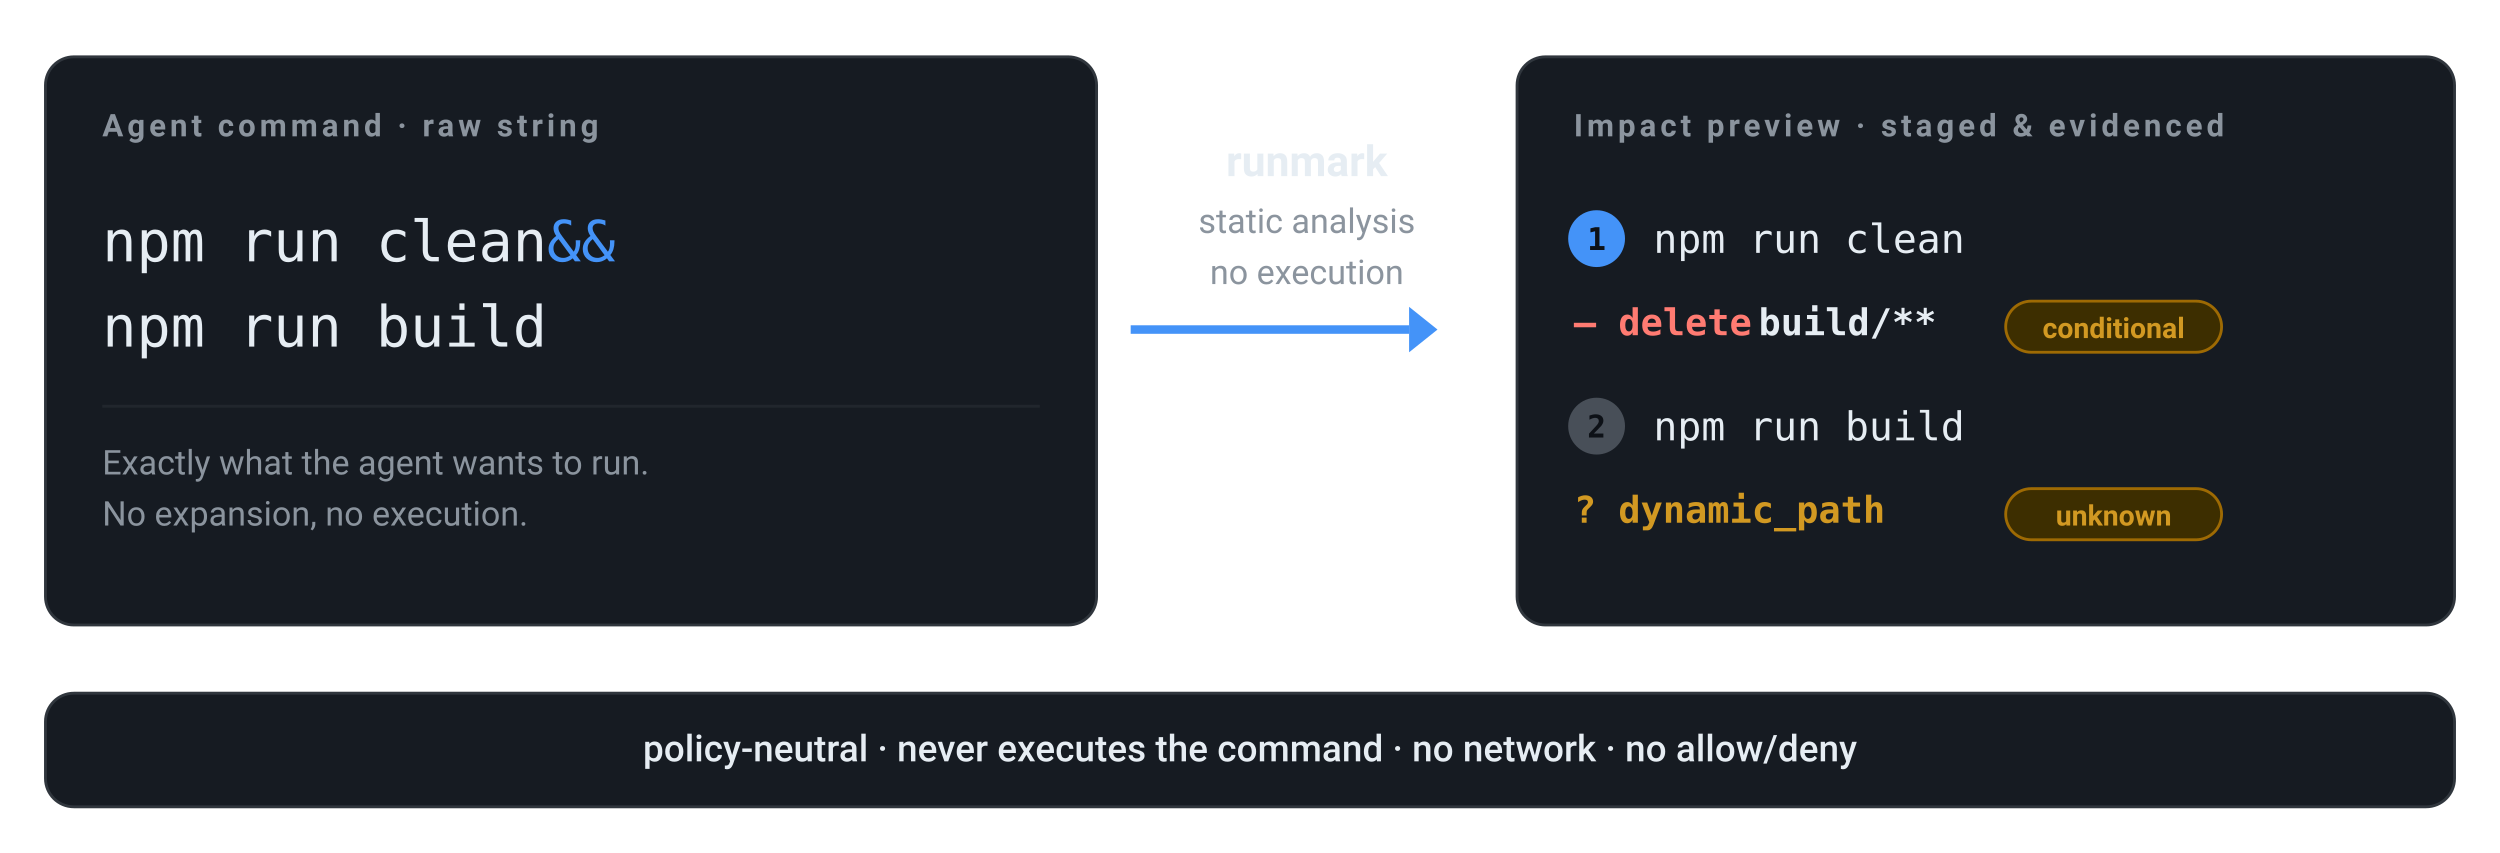
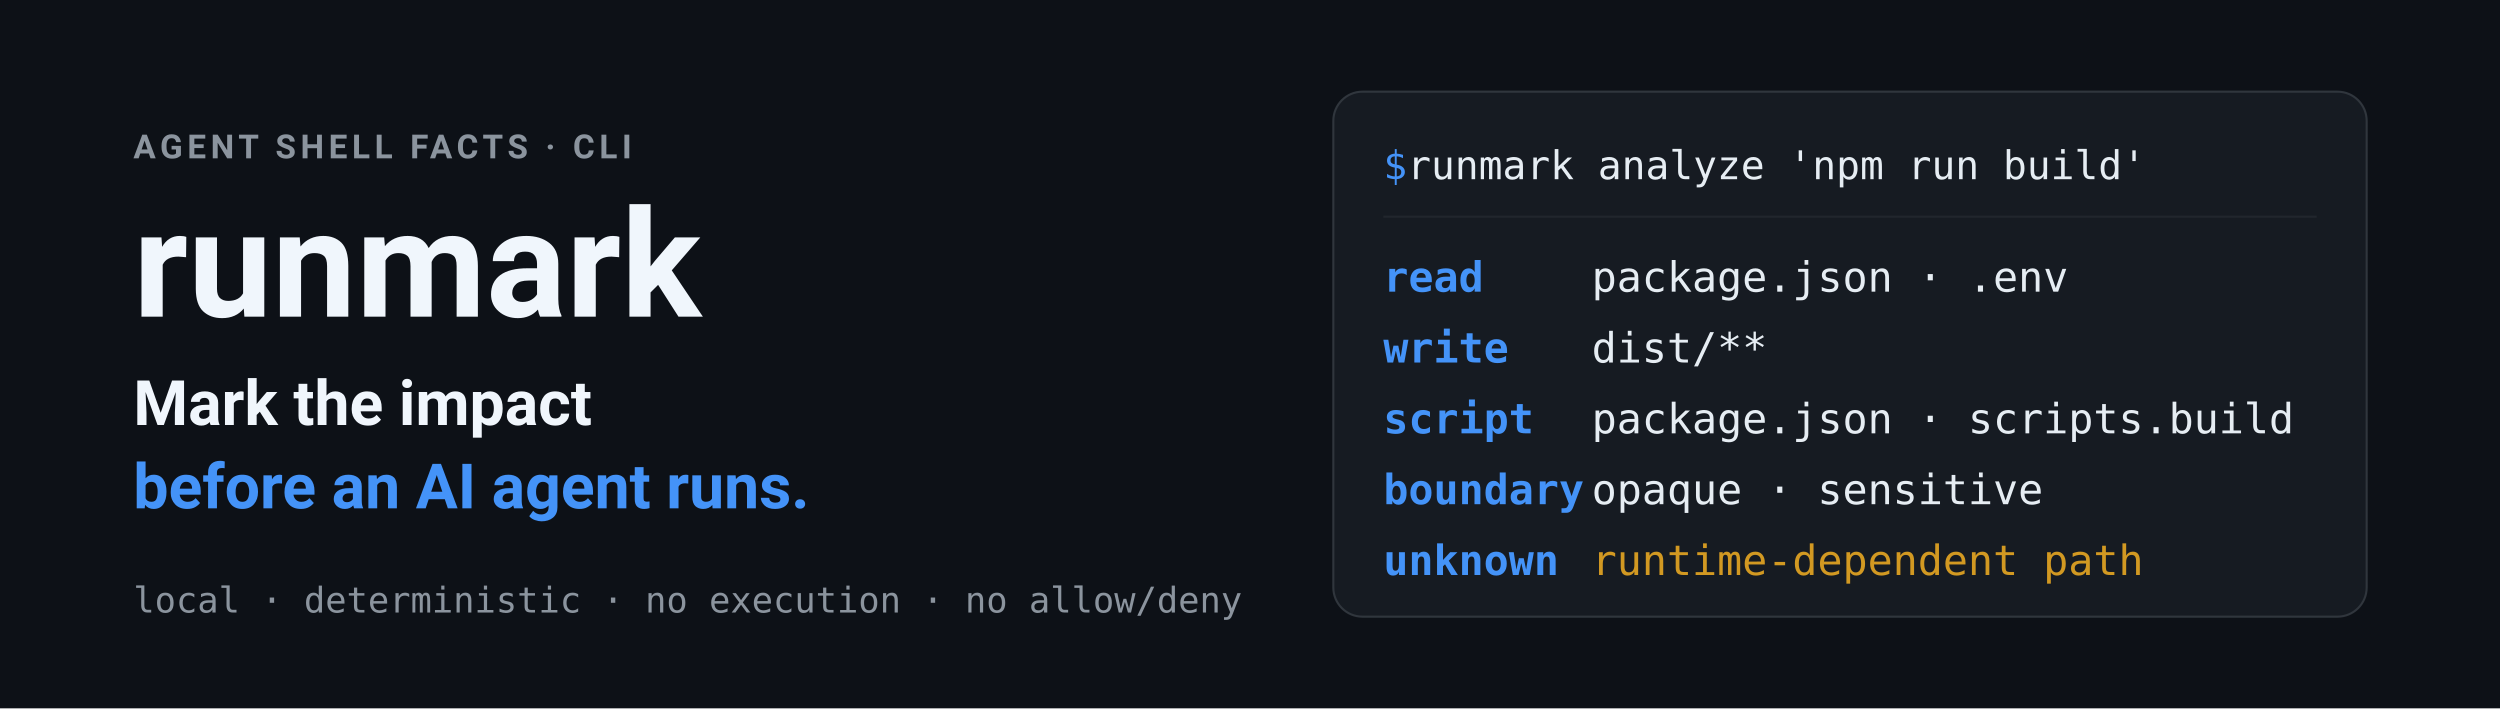
- <svg xmlns="http://www.w3.org/2000/svg" width="880" height="300" viewBox="0 0 880 300" role="img" aria-labelledby="t d">
+ <svg xmlns="http://www.w3.org/2000/svg" width="1200" height="340" viewBox="0 0 1200 340" role="img" aria-labelledby="t d">
  <style>
    .sans{font-family:-apple-system,'Segoe UI',Roboto,Helvetica,Arial,sans-serif}
    .mono{font-family:'SF Mono',Menlo,Monaco,Cascadia Mono,Consolas,monospace}
-     .cap{font-size:11px;font-weight:600;letter-spacing:1.4px;fill:#8b949e}
-     .muted{font-size:12px;fill:#8b949e}
-     .title{font-size:15px;font-weight:600;fill:#e6edf3}
-     .cmd{font-size:20px;font-weight:500;fill:#e6edf3}
-     .cmd-s{font-size:14px;font-weight:500;fill:#e6edf3}
-     .fx{font-size:13px;font-weight:600}
-     .panel{fill:#161b22;stroke:#30363d}
-     .chip{fill:#4493f8}
-     .tagbg{fill:#3d2e00;stroke:#9e6a03}
-     .tagtx{fill:#d29922}
-     .amp{fill:#4493f8}
-     .red{fill:#ff7b72}
-     .footbg{fill:#161b22;stroke:#30363d}
+     .cap{font-size:16px;font-weight:600;letter-spacing:2.2px;fill:#8b949e}
+     .meta{font-size:17px;fill:#8b949e}
+     .fkey{font-size:20px;font-weight:600;fill:#4493f8}
+     .fval{font-size:20px;fill:#e6edf3}
+     .fcmd{font-size:19px;fill:#e6edf3}
+     .warn{fill:#d29922}
  </style>
-   <rect class="panel" x="16" y="20" width="370" height="200" rx="10" />
-   <text class="cap sans" x="36" y="48">Agent command · raw string</text>
-   <text class="cmd mono" x="36" y="92">npm run clean<tspan class="amp"> &amp;&amp; </tspan>
-   </text>
-   <text class="cmd mono" x="36" y="122">npm run build</text>
-   <line x1="36" y1="143" x2="366" y2="143" stroke="#21262d" stroke-width="1" />
-   <text class="muted sans" x="36" y="167">Exactly what the agent wants to run.</text>
-   <text class="muted sans" x="36" y="185">No expansion, no execution.</text>
-   <text class="title sans" x="460" y="62" text-anchor="middle" fill="#4493f8">runmark</text>
-   <text class="muted sans" x="460" y="82" text-anchor="middle">static analysis</text>
-   <text class="muted sans" x="460" y="100" text-anchor="middle">no execution</text>
-   <line x1="398" y1="116" x2="496" y2="116" stroke="#4493f8" stroke-width="3" />
-   <path d="M496 108 L506 116 L496 124 Z" fill="#4493f8" />
-   <rect class="panel" x="534" y="20" width="330" height="200" rx="10" />
-   <text class="cap sans" x="554" y="48">Impact preview · staged &amp; evidenced</text>
-   <circle class="chip" cx="562" cy="84" r="10" />
-   <text x="562" y="88" text-anchor="middle" font-size="11px" font-weight="700" fill="#0d1117" class="mono">1</text>
-   <text class="cmd-s mono" x="582" y="89">npm run clean</text>
-   <text class="fx mono red" x="554" y="118">— delete</text>
-   <text class="fx mono" x="619" y="118" fill="#e6edf3">build/**</text>
-   <rect class="tagbg" x="706" y="106" width="76" height="18" rx="9" />
-   <text class="tagtx sans" x="744" y="119" text-anchor="middle" font-size="10px" font-weight="600">conditional</text>
-   <circle cx="562" cy="150" r="10" fill="#484f58" />
-   <text x="562" y="154" text-anchor="middle" font-size="11px" font-weight="700" fill="#0d1117" class="mono">2</text>
-   <text class="cmd-s mono" x="582" y="155" fill="#e6edf3">npm run build</text>
-   <text class="fx mono" x="554" y="184" fill="#d29922">? dynamic_path</text>
-   <rect class="tagbg" x="706" y="172" width="76" height="18" rx="9" />
-   <text class="tagtx sans" x="744" y="185" text-anchor="middle" font-size="10px" font-weight="600">unknown</text>
-   <rect class="footbg" x="16" y="244" width="848" height="40" rx="10" />
-   <text x="440" y="268" text-anchor="middle" font-size="13px" font-weight="500" fill="#e6edf3" class="sans">
-     policy-neutral · never executes the command · no network · no allow/deny
-   </text>
+   <rect width="1200" height="340" fill="#0d1117" />
+   <text class="cap sans" x="64" y="76">AGENT SHELL FACTS · CLI</text>
+   <text class="sans" x="64" y="152" font-size="72" font-weight="700" fill="#f0f6fc">runmark</text>
+   <text class="sans" x="64" y="204" font-size="30" font-weight="600" fill="#f0f6fc">Mark the impact</text>
+   <text class="sans" x="64" y="244" font-size="30" font-weight="600" fill="#4493f8">before an AI agent runs.</text>
+   <text class="meta mono" x="64" y="294">local · deterministic · no execution · no allow/deny</text>
+   <rect x="640" y="44" width="496" height="252" rx="14" fill="#161b22" stroke="#30363d" />
+   <text class="fcmd mono" x="664" y="86">
+     <tspan fill="#4493f8">$ </tspan>runmark analyze 'npm run build'</text>
+   <line x1="664" y1="104" x2="1112" y2="104" stroke="#21262d" stroke-width="1" />
+   <text class="fkey mono" x="664" y="140">read</text>
+   <text class="fval mono" x="764" y="140">package.json · .env</text>
+   <text class="fkey mono" x="664" y="174">write</text>
+   <text class="fval mono" x="764" y="174">dist/**</text>
+   <text class="fkey mono" x="664" y="208">script</text>
+   <text class="fval mono" x="764" y="208">package.json · scripts.build</text>
+   <text class="fkey mono" x="664" y="242">boundary</text>
+   <text class="fval mono" x="764" y="242">opaque · sensitive</text>
+   <text class="fkey mono" x="664" y="276">unknown</text>
+   <text class="fval mono warn" x="764" y="276">runtime-dependent path</text>
</svg>
